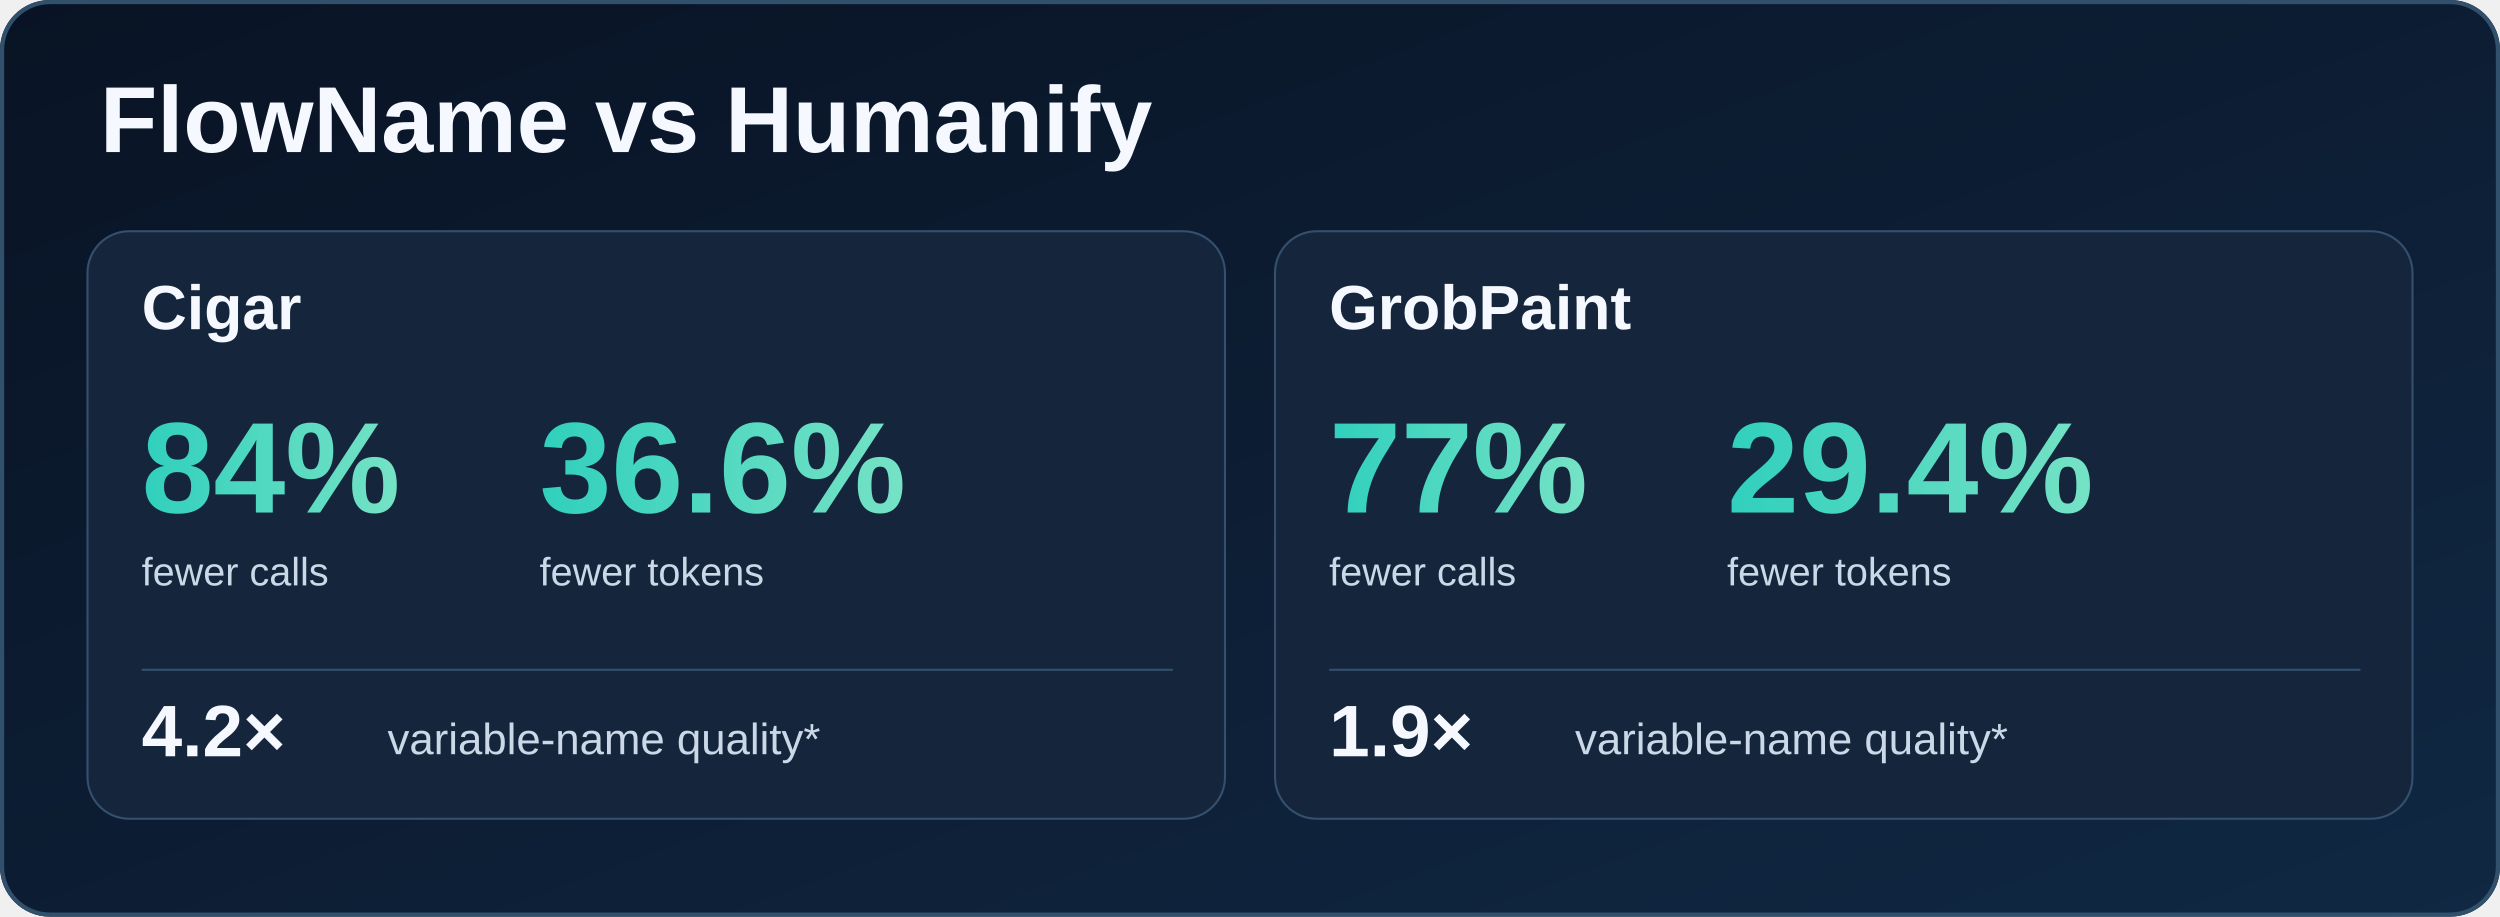
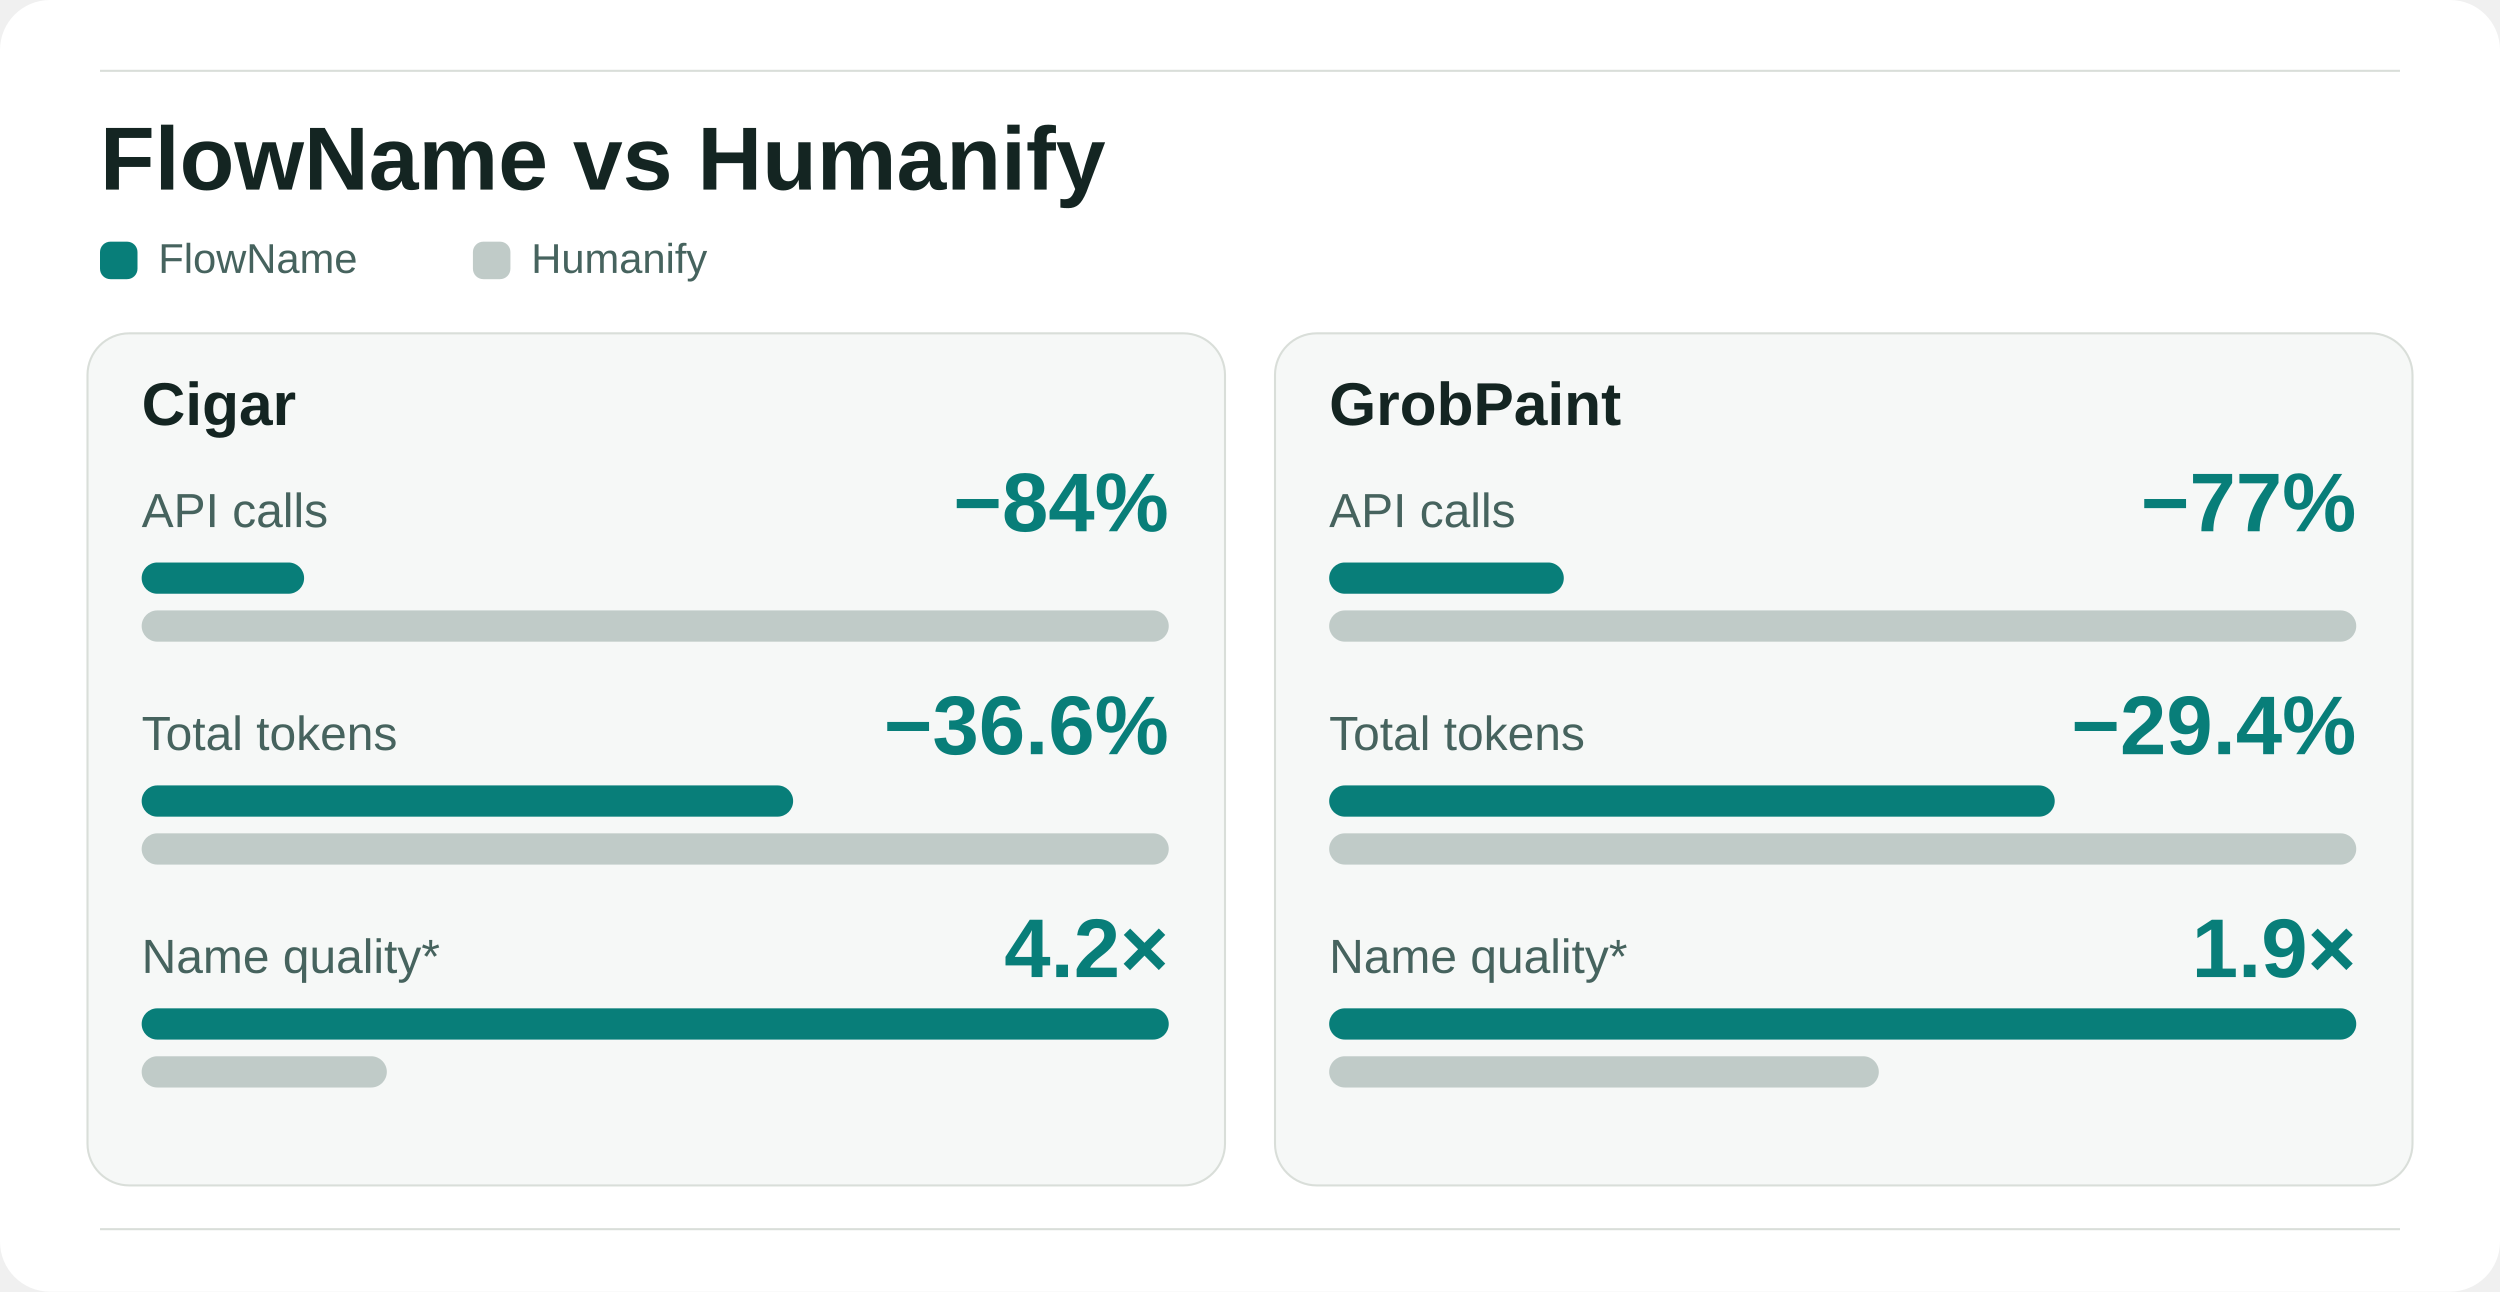
- <svg xmlns="http://www.w3.org/2000/svg" width="1200" height="440" viewBox="0 0 1200 440" role="img" aria-labelledby="title desc">
-   <defs>
-     <linearGradient id="background" x2="1" y2="1">
-       <stop offset="0" stop-color="#091324" />
-       <stop offset="1" stop-color="#102843" />
-     </linearGradient>
-     <linearGradient id="accent" x2="1" y2="0">
-       <stop offset="0" stop-color="#31d0bd" />
-       <stop offset="1" stop-color="#75e2c5" />
-     </linearGradient>
-   </defs>
-   <rect width="1200" height="440" rx="24" fill="url(#background)" />
-   <rect x="1" y="1" width="1198" height="438" rx="23" fill="none" stroke="#31506c" stroke-width="2" />
-   <text x="48" y="73" fill="#f5f9ff" font-family="Segoe UI,Arial,sans-serif" font-size="45" font-weight="700">FlowName vs Humanify</text>
-   <rect x="42" y="111" width="546" height="282" rx="20" fill="#15263c" stroke="#34506e" />
-   <text x="68" y="158" fill="#f5f9ff" font-family="Segoe UI,Arial,sans-serif" font-size="30" font-weight="700">Cigar</text>
-   <text x="68" y="246" fill="url(#accent)" font-family="Segoe UI,Arial,sans-serif" font-size="62" font-weight="750">84%</text>
-   <text x="68" y="281" fill="#cbd8e7" font-family="Segoe UI,Arial,sans-serif" font-size="19">fewer calls</text>
-   <text x="259" y="246" fill="url(#accent)" font-family="Segoe UI,Arial,sans-serif" font-size="62" font-weight="750">36.6%</text>
-   <text x="259" y="281" fill="#cbd8e7" font-family="Segoe UI,Arial,sans-serif" font-size="19">fewer tokens</text>
-   <rect x="68" y="321" width="495" height="1" fill="#34506e" />
-   <text x="68" y="363" fill="#f5f9ff" font-family="Segoe UI,Arial,sans-serif" font-size="35" font-weight="700">4.2×</text>
-   <text x="186" y="362" fill="#cbd8e7" font-family="Segoe UI,Arial,sans-serif" font-size="21">variable-name quality*</text>
-   <rect x="612" y="111" width="546" height="282" rx="20" fill="#15263c" stroke="#34506e" />
-   <text x="638" y="158" fill="#f5f9ff" font-family="Segoe UI,Arial,sans-serif" font-size="30" font-weight="700">GrobPaint</text>
-   <text x="638" y="246" fill="url(#accent)" font-family="Segoe UI,Arial,sans-serif" font-size="62" font-weight="750">77%</text>
-   <text x="638" y="281" fill="#cbd8e7" font-family="Segoe UI,Arial,sans-serif" font-size="19">fewer calls</text>
-   <text x="829" y="246" fill="url(#accent)" font-family="Segoe UI,Arial,sans-serif" font-size="62" font-weight="750">29.4%</text>
-   <text x="829" y="281" fill="#cbd8e7" font-family="Segoe UI,Arial,sans-serif" font-size="19">fewer tokens</text>
-   <rect x="638" y="321" width="495" height="1" fill="#34506e" />
-   <text x="638" y="363" fill="#f5f9ff" font-family="Segoe UI,Arial,sans-serif" font-size="35" font-weight="700">1.9×</text>
-   <text x="756" y="362" fill="#cbd8e7" font-family="Segoe UI,Arial,sans-serif" font-size="21">variable-name quality*</text>
+ <svg xmlns="http://www.w3.org/2000/svg" width="1200" height="620" viewBox="0 0 1200 620" role="img" aria-labelledby="title desc" font-family="Segoe UI,Arial,sans-serif">
+   <rect width="1200" height="620" rx="24" fill="#ffffff" />
+   <path d="M48 34 H1152 M48 590 H1152" stroke="#d9ded9" fill="none" />
+   <text x="48" y="91" fill="#142522" font-size="43" font-weight="700">FlowName vs Humanify</text>
+   <rect x="48" y="116" width="18" height="18" rx="5" fill="#087e79" />
+   <text x="76" y="131" fill="#46635e" font-size="20">FlowName</text>
+   <rect x="227" y="116" width="18" height="18" rx="5" fill="#c0cbc8" />
+   <text x="255" y="131" fill="#46635e" font-size="20">Humanify</text>
+   <rect x="42" y="160" width="546" height="409" rx="20" fill="#f6f8f7" stroke="#d9ded9" />
+   <text x="68" y="204" fill="#142522" font-size="29" font-weight="700">Cigar</text>
+   <text x="68" y="253" fill="#46635e" font-size="23">API calls</text>
+   <text x="561" y="255" text-anchor="end" fill="#087e79" font-size="40" font-weight="700">−84%</text>
+   <rect class="bar" x="68" y="270" width="77.97" height="15" rx="7.5" fill="#087e79" style="--delay:0ms" />
+   <rect class="bar" x="68" y="293" width="493.0" height="15" rx="7.5" fill="#c0cbc8" style="--delay:70ms" />
+   <text x="68" y="360" fill="#46635e" font-size="23">Total tokens</text>
+   <text x="561" y="362" text-anchor="end" fill="#087e79" font-size="40" font-weight="700">−36.6%</text>
+   <rect class="bar" x="68" y="377" width="312.7" height="15" rx="7.5" fill="#087e79" style="--delay:140ms" />
+   <rect class="bar" x="68" y="400" width="493.0" height="15" rx="7.5" fill="#c0cbc8" style="--delay:210ms" />
+   <text x="68" y="467" fill="#46635e" font-size="23">Name quality*</text>
+   <text x="561" y="469" text-anchor="end" fill="#087e79" font-size="40" font-weight="700">4.2×</text>
+   <rect class="bar" x="68" y="484" width="493.0" height="15" rx="7.5" fill="#087e79" style="--delay:280ms" />
+   <rect class="bar" x="68" y="507" width="117.68" height="15" rx="7.5" fill="#c0cbc8" style="--delay:350ms" />
+   <rect x="612" y="160" width="546" height="409" rx="20" fill="#f6f8f7" stroke="#d9ded9" />
+   <text x="638" y="204" fill="#142522" font-size="29" font-weight="700">GrobPaint</text>
+   <text x="638" y="253" fill="#46635e" font-size="23">API calls</text>
+   <text x="1131" y="255" text-anchor="end" fill="#087e79" font-size="40" font-weight="700">−77%</text>
+   <rect class="bar" x="638" y="270" width="112.62" height="15" rx="7.5" fill="#087e79" style="--delay:0ms" />
+   <rect class="bar" x="638" y="293" width="493.0" height="15" rx="7.5" fill="#c0cbc8" style="--delay:70ms" />
+   <text x="638" y="360" fill="#46635e" font-size="23">Total tokens</text>
+   <text x="1131" y="362" text-anchor="end" fill="#087e79" font-size="40" font-weight="700">−29.4%</text>
+   <rect class="bar" x="638" y="377" width="348.27" height="15" rx="7.5" fill="#087e79" style="--delay:140ms" />
+   <rect class="bar" x="638" y="400" width="493.0" height="15" rx="7.5" fill="#c0cbc8" style="--delay:210ms" />
+   <text x="638" y="467" fill="#46635e" font-size="23">Name quality*</text>
+   <text x="1131" y="469" text-anchor="end" fill="#087e79" font-size="40" font-weight="700">1.9×</text>
+   <rect class="bar" x="638" y="484" width="493.0" height="15" rx="7.5" fill="#087e79" style="--delay:280ms" />
+   <rect class="bar" x="638" y="507" width="263.83" height="15" rx="7.5" fill="#c0cbc8" style="--delay:350ms" />
</svg>
